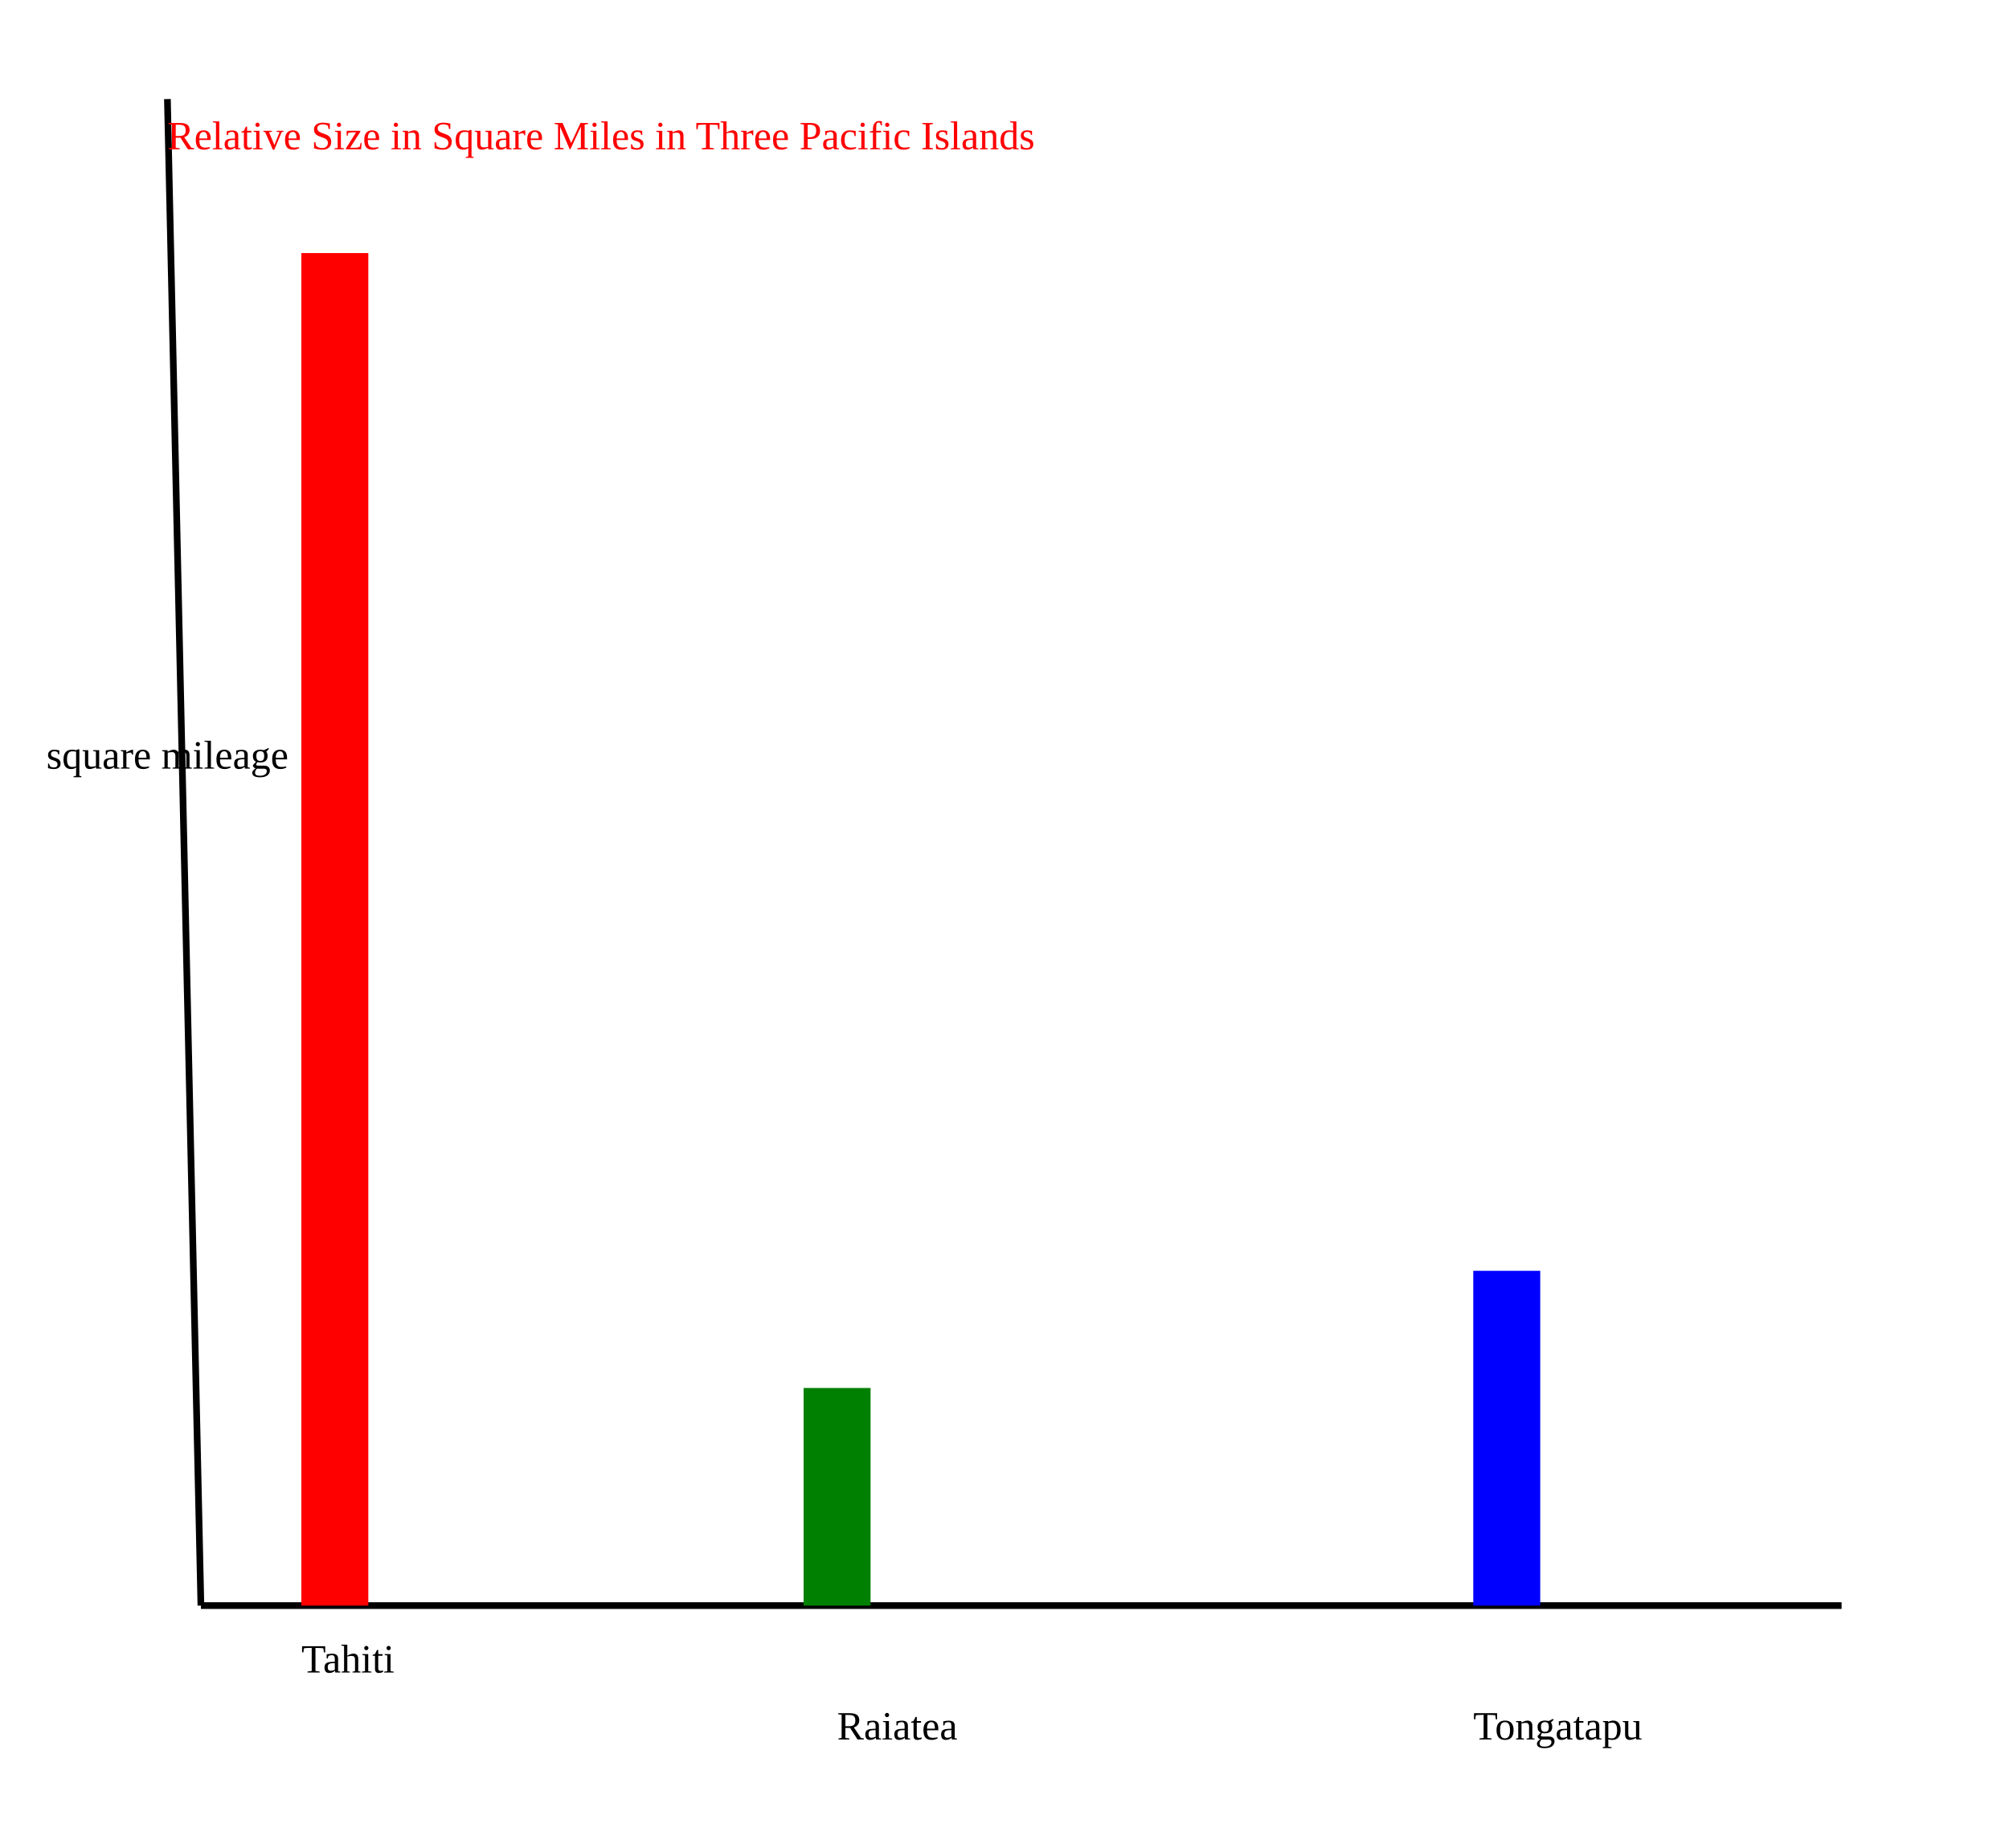
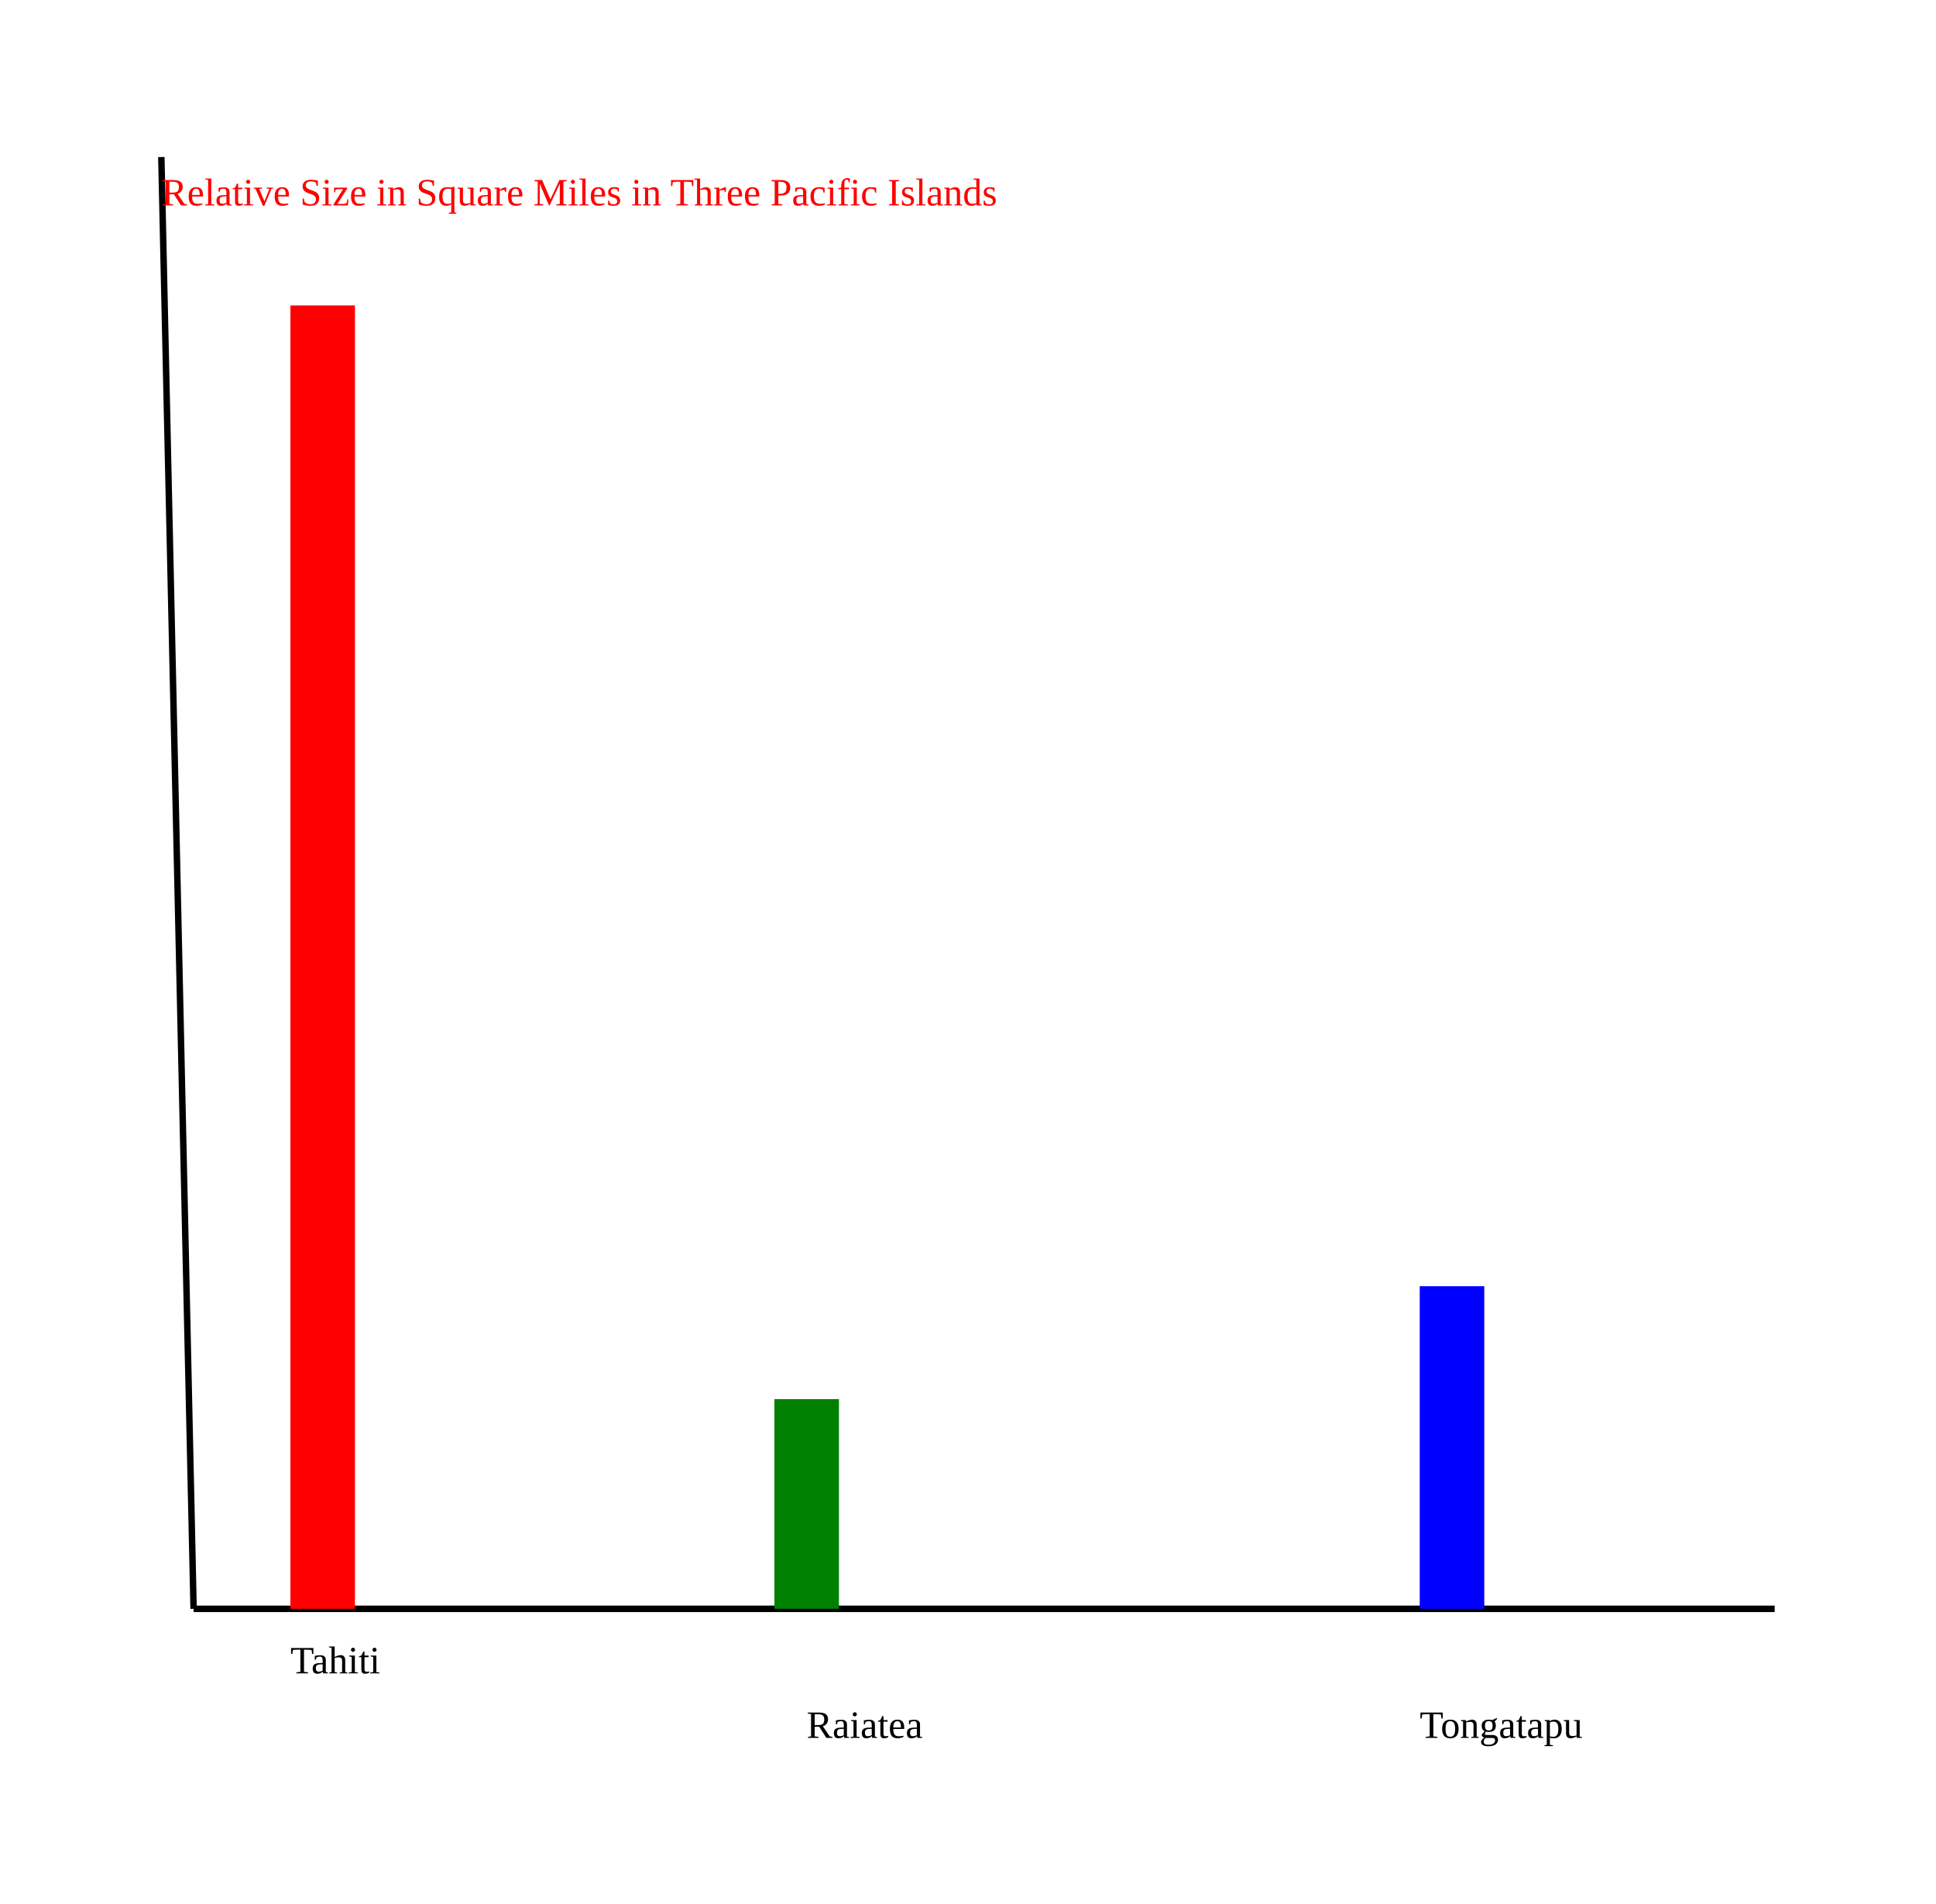
<svg xmlns="http://www.w3.org/2000/svg" width="600" height="600s">
  <g transform="translate(50 0)" alignment-baseline="baseline">
    <line x1="10" y1="450" x2="500" y2="450" stroke-width="2" stroke="black" />
    <line x1="10" y1="450" x2="0" y2="0" stroke-width="2" stroke="black" />
-     <text text-anchor="middle" transform="rotate(180deg)" x="0" y="200">square mileage</text>
+     <text text-anchor="middle" transform="rotate(180deg)" x="0" y="200" />
    <line x1="50" y1="450" x2="50" y2="46" stroke-width="20" stroke="red" />
    <text x="40" y="470">Tahiti</text>
    <line x1="200" y1="450" x2="200" y2="385" stroke-width="20" stroke="green" />
    <text x="200" y="490">Raiatea</text>
    <line x1="400" y1="450" x2="400" y2="350" stroke-width="20" stroke="blue" />
    <text x="390" y="490">Tongatapu</text>
    <text x="0" y="15" fill="red">Relative Size in Square Miles in Three Pacific Islands</text>
  </g>
</svg>
